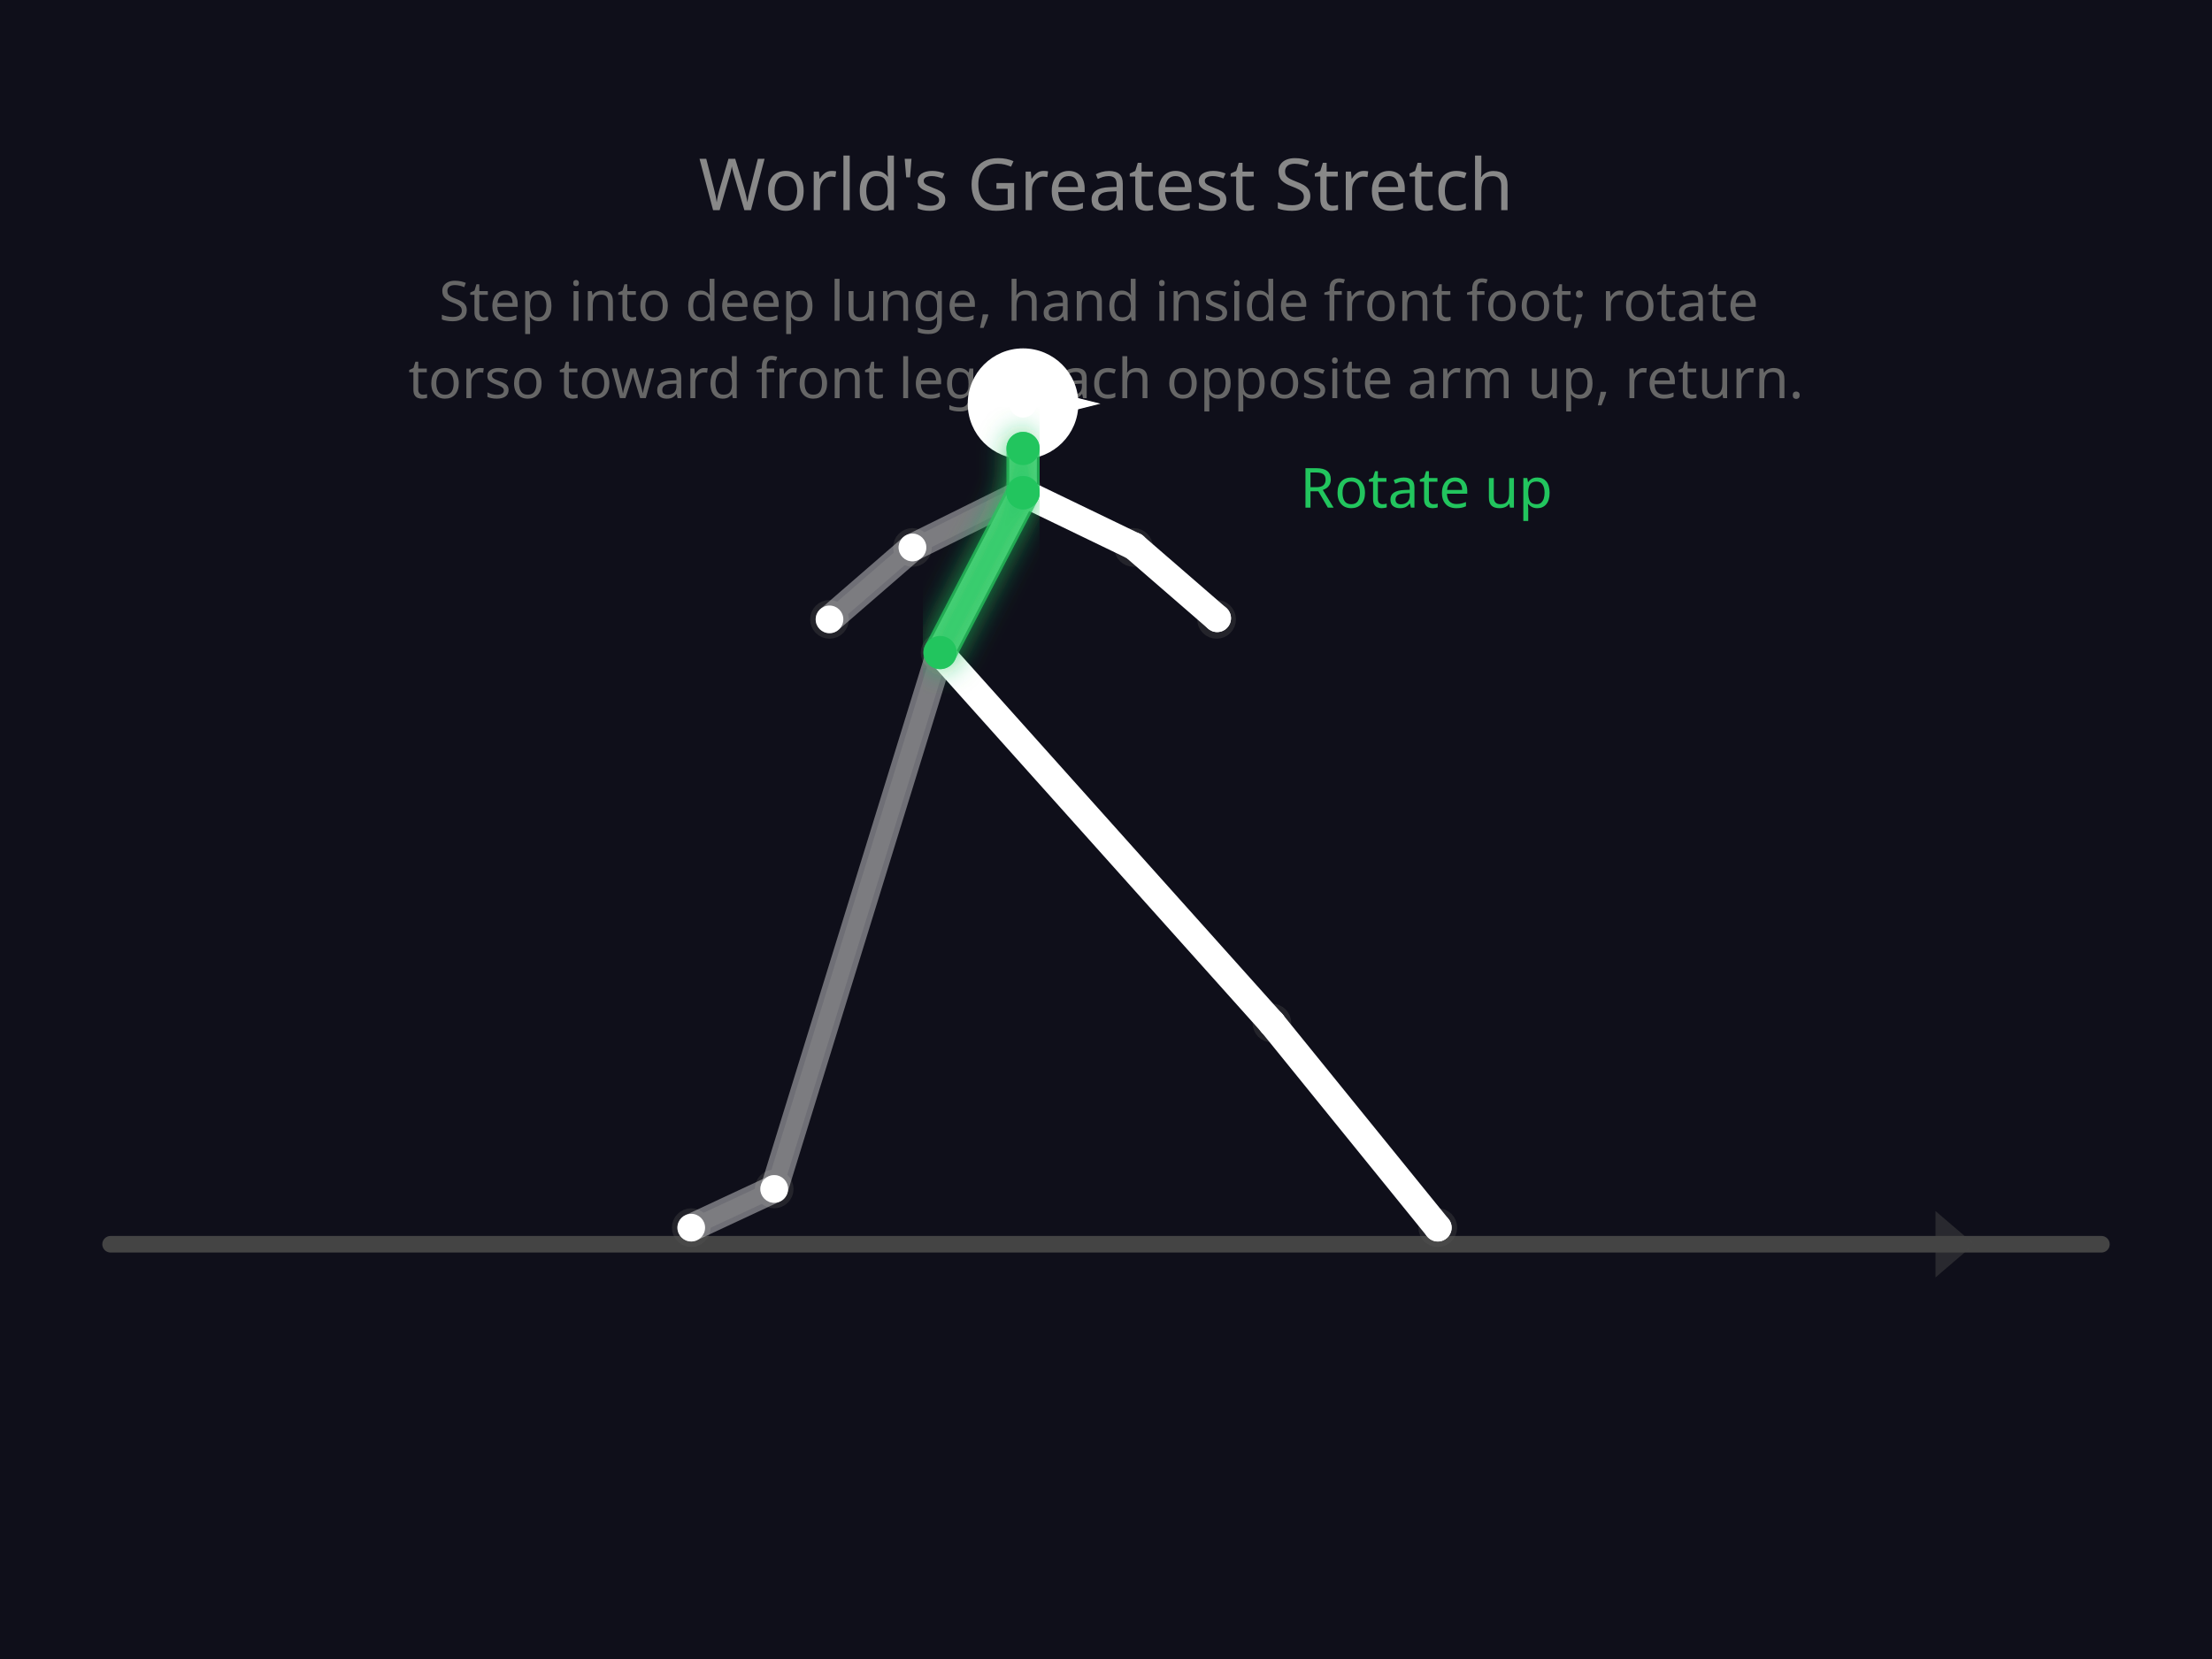
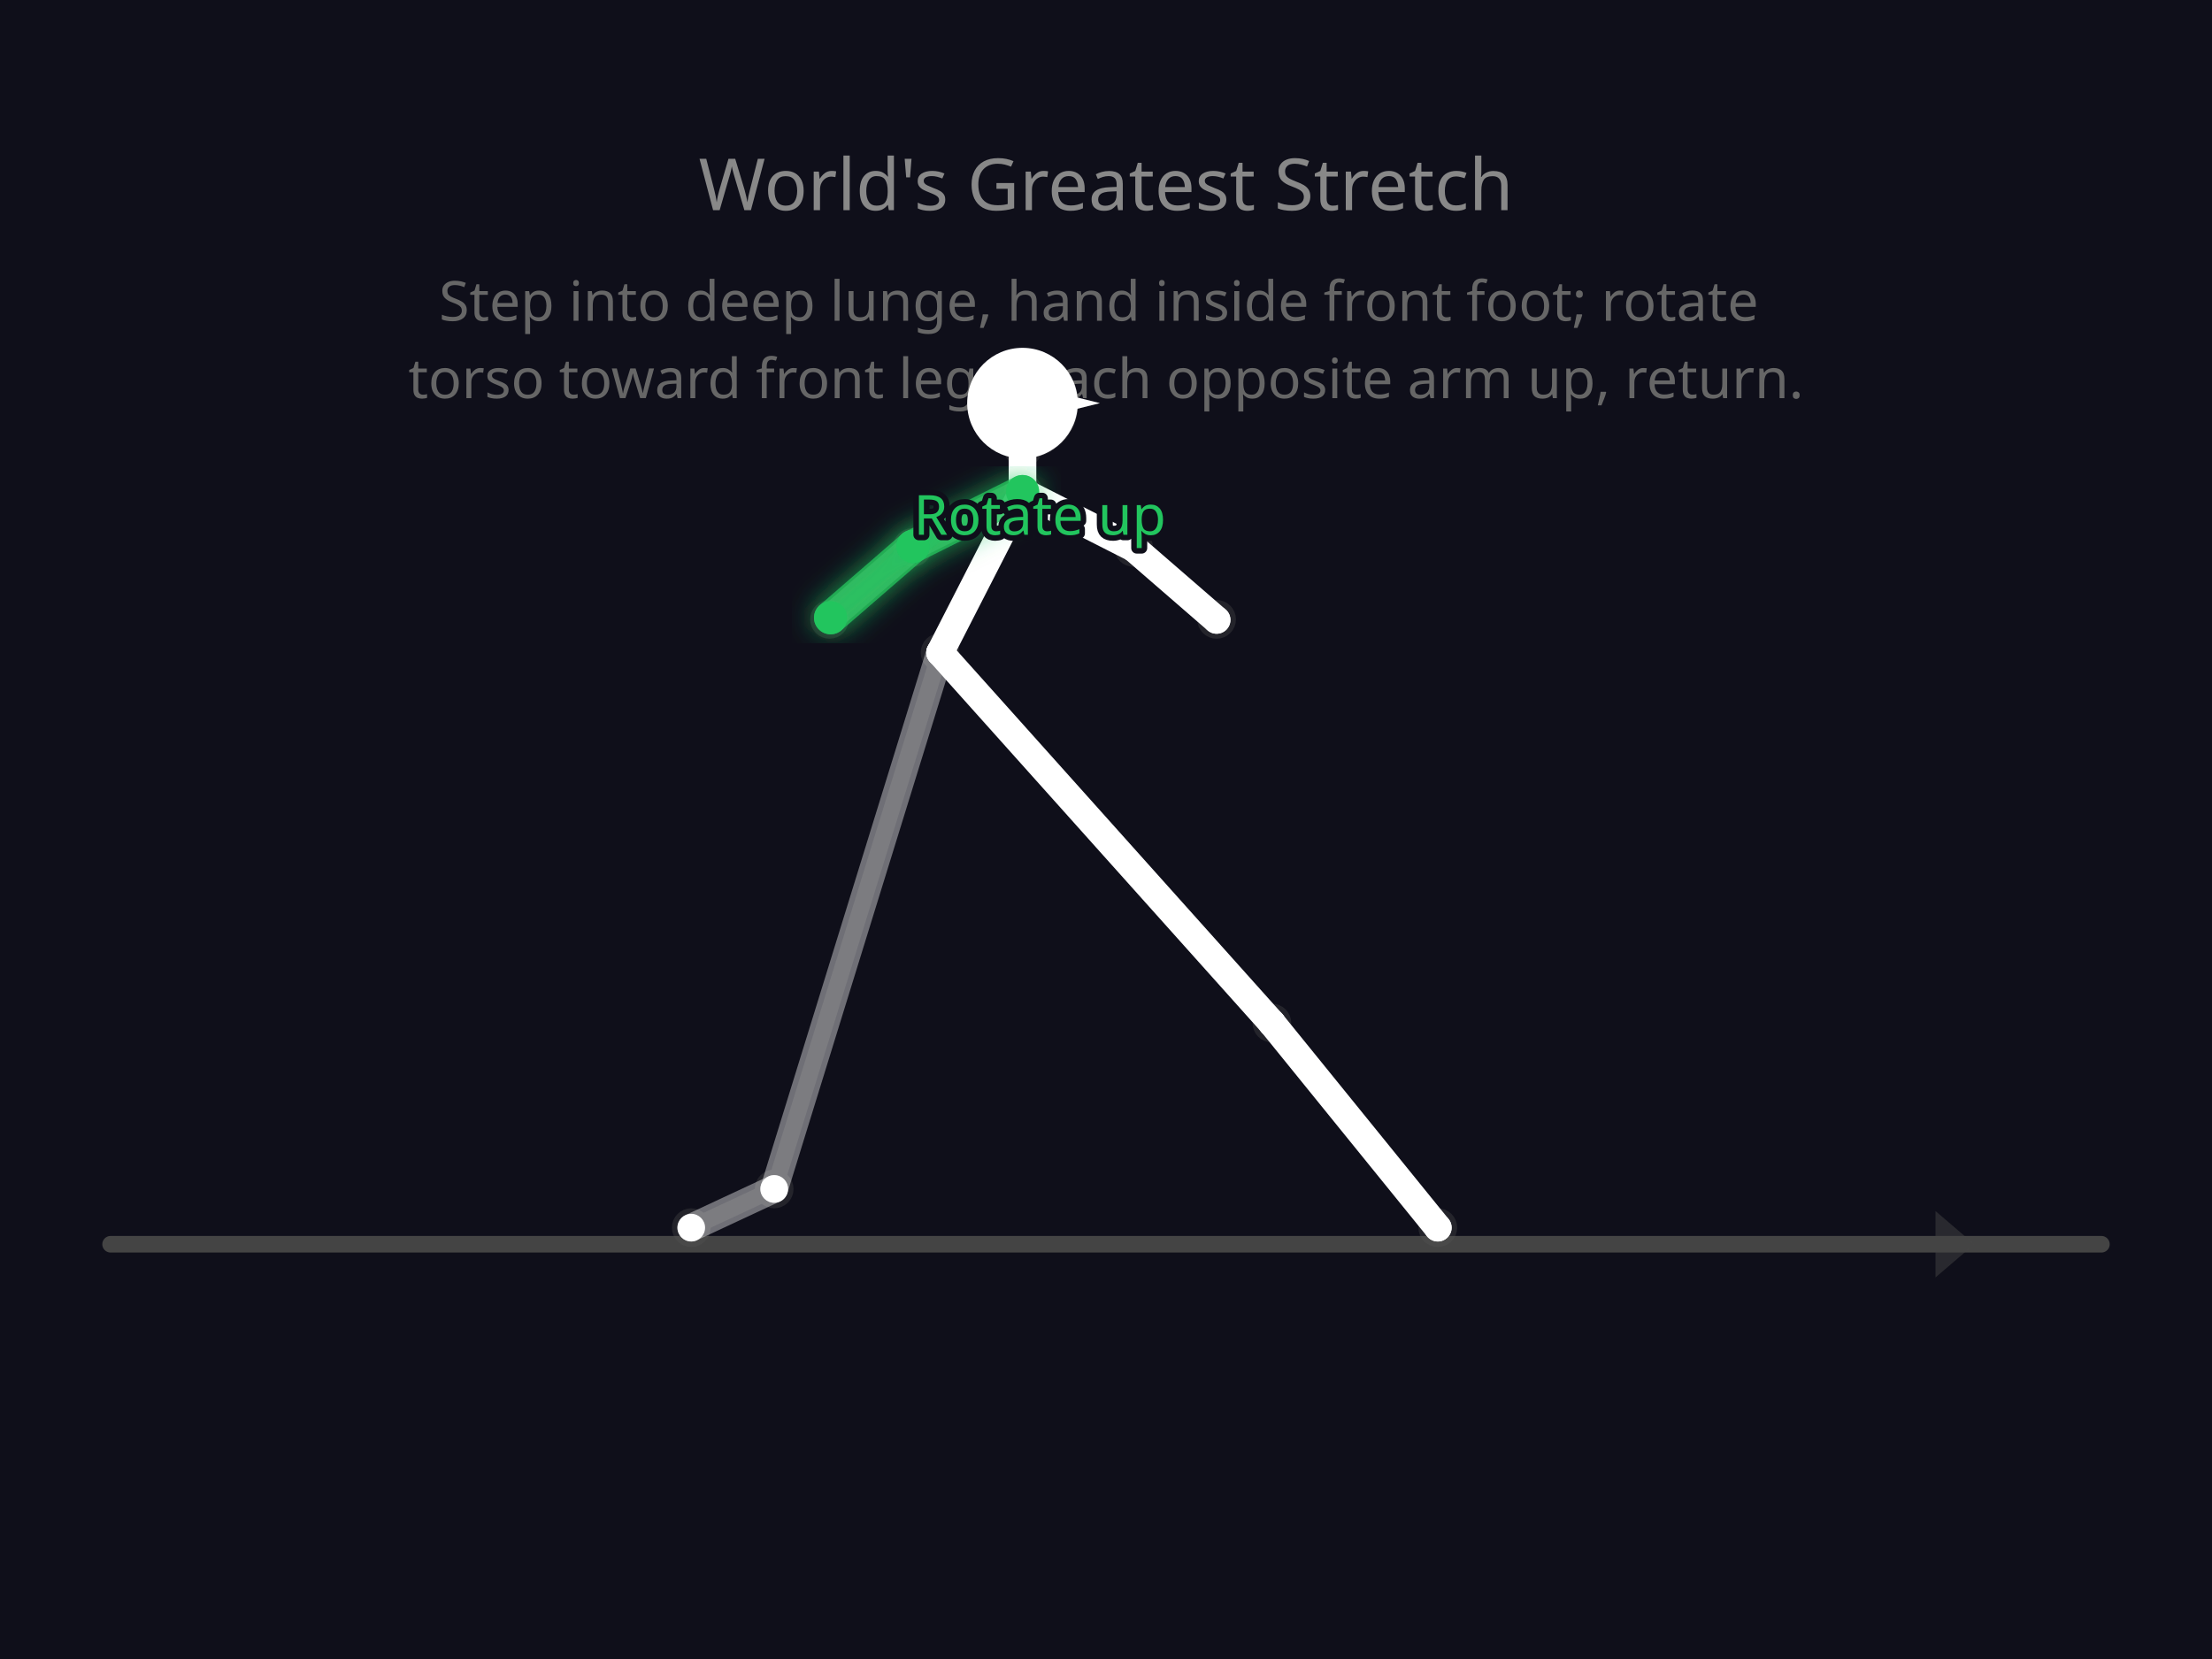
<svg xmlns="http://www.w3.org/2000/svg" viewBox="0 0 400 300">
  <defs>
    <filter id="glow" x="-20%" y="-20%" width="140%" height="140%">
      <feGaussianBlur stdDeviation="2.5" result="blur" />
      <feMerge>
        <feMergeNode in="blur" />
        <feMergeNode in="SourceGraphic" />
      </feMerge>
    </filter>
  </defs>
  <rect width="400" height="300" fill="#0f0f1a" />
  <line x1="20" y1="225" x2="380" y2="225" stroke="#444" stroke-width="3" stroke-linecap="round" />
  <polygon points="350,231 357,225 350,219" fill="#444" opacity="0.5" />
  <text x="200" y="38" fill="#888" font-size="13" font-family="sans-serif" text-anchor="middle">World's Greatest Stretch</text>
  <text x="200" y="58" fill="#666" font-size="10" font-family="sans-serif" text-anchor="middle">
    <tspan x="200" dy="0">Step into deep lunge, hand inside front foot; rotate</tspan>
    <tspan x="200" dy="14">torso toward front leg, reach opposite arm up, return.</tspan>
  </text>
  <g stroke="#555" stroke-width="3" fill="none" stroke-linecap="round" stroke-linejoin="round" opacity="0.3">
    <circle cx="185" cy="73" r="10" fill="#555" stroke="none" />
    <line x1="185" y1="73" x2="185" y2="81" />
    <line x1="185" y1="81" x2="185" y2="89" />
    <line x1="185" y1="89" x2="170" y2="118" />
    <line x1="185" y1="89" x2="165" y2="99" />
    <line x1="165" y1="99" x2="150" y2="112" />
    <line x1="185" y1="89" x2="205" y2="99" />
    <line x1="205" y1="99" x2="220" y2="112" />
    <line x1="170" y1="118" x2="140" y2="215" />
    <line x1="140" y1="215" x2="125" y2="222" />
    <line x1="170" y1="118" x2="230" y2="185" />
    <line x1="230" y1="185" x2="260" y2="222" />
    <circle cx="185" cy="73" r="2" fill="none" />
    <circle cx="185" cy="81" r="2" fill="none" />
    <circle cx="185" cy="89" r="2" fill="none" />
    <circle cx="170" cy="118" r="2" fill="none" />
    <circle cx="165" cy="99" r="2" fill="none" />
    <circle cx="150" cy="112" r="2" fill="none" />
    <circle cx="205" cy="99" r="2" fill="none" />
    <circle cx="220" cy="112" r="2" fill="none" />
    <circle cx="140" cy="215" r="2" fill="none" />
    <circle cx="125" cy="222" r="2" fill="none" />
    <circle cx="230" cy="185" r="2" fill="none" />
    <circle cx="260" cy="222" r="2" fill="none" />
  </g>
  <g stroke="#FFF" stroke-width="5" fill="none" stroke-linecap="round" stroke-linejoin="round">
-     <circle cx="185" cy="73" r="10" fill="#FFF" stroke="none" />
-     <polygon points="191,71 199,73 191,75" fill="#FFF" stroke="none" />
-     <line x1="185" y1="73" x2="185" y2="81.1" />
-     <line x1="185" y1="81.1" x2="185" y2="89.1" />
-     <line x1="185" y1="89.1" x2="170" y2="118" />
-     <line x1="185" y1="89.1" x2="165" y2="99" opacity="0.4" />
-     <line x1="165" y1="99" x2="150" y2="112" opacity="0.4" />
-     <line x1="185" y1="89.1" x2="205.1" y2="98.8" />
-     <line x1="205.1" y1="98.8" x2="220.1" y2="111.8" />
+     <circle cx="184.9" cy="72.9" r="10" fill="#FFF" stroke="none" />
+     <polygon points="190.9,70.9 198.9,72.9 190.9,74.9" fill="#FFF" stroke="none" />
+     <line x1="184.9" y1="72.9" x2="184.9" y2="80.9" />
+     <line x1="184.9" y1="80.9" x2="184.9" y2="88.9" />
+     <line x1="184.9" y1="88.9" x2="170" y2="118" />
+     <line x1="184.9" y1="88.9" x2="165.1" y2="98.8" opacity="0.4" />
+     <line x1="165.1" y1="98.8" x2="150.2" y2="111.7" opacity="0.4" />
+     <line x1="184.9" y1="88.9" x2="205" y2="99.1" />
+     <line x1="205" y1="99.1" x2="220" y2="112.1" />
    <line x1="170" y1="118" x2="140" y2="215" opacity="0.4" />
    <line x1="140" y1="215" x2="125" y2="222" opacity="0.4" />
    <line x1="170" y1="118" x2="230" y2="185" />
    <line x1="230" y1="185" x2="260" y2="222" />
    <g filter="url(#glow)">
-       <line x1="185" y1="81.1" x2="185" y2="89.1" stroke="#22C55E" stroke-width="6" opacity="0.75" />
-       <line x1="185" y1="89.1" x2="170" y2="118" stroke="#22C55E" stroke-width="6" opacity="0.75" />
+       <line x1="184.9" y1="88.9" x2="165.1" y2="98.8" stroke="#22C55E" stroke-width="6" opacity="0.75" />
+       <line x1="165.1" y1="98.8" x2="150.2" y2="111.7" stroke="#22C55E" stroke-width="6" opacity="0.75" />
    </g>
-     <circle cx="185" cy="73" r="2.5" fill="#FFF" stroke="none" />
-     <circle cx="185" cy="81.1" r="3" fill="#22C55E" stroke="none" />
-     <circle cx="185" cy="89.1" r="3" fill="#22C55E" stroke="none" />
-     <circle cx="170" cy="118" r="3" fill="#22C55E" stroke="none" />
-     <circle cx="165" cy="99" r="2.5" fill="#FFF" stroke="none" />
-     <circle cx="150" cy="112" r="2.5" fill="#FFF" stroke="none" />
-     <circle cx="205.1" cy="98.8" r="2.5" fill="#FFF" stroke="none" />
-     <circle cx="220.1" cy="111.8" r="2.5" fill="#FFF" stroke="none" />
+     <circle cx="184.9" cy="72.9" r="2.5" fill="#FFF" stroke="none" />
+     <circle cx="184.9" cy="80.9" r="2.5" fill="#FFF" stroke="none" />
+     <circle cx="184.9" cy="88.9" r="3" fill="#22C55E" stroke="none" />
+     <circle cx="170" cy="118" r="2.5" fill="#FFF" stroke="none" />
+     <circle cx="165.1" cy="98.8" r="3" fill="#22C55E" stroke="none" />
+     <circle cx="150.2" cy="111.7" r="3" fill="#22C55E" stroke="none" />
+     <circle cx="205" cy="99.1" r="2.5" fill="#FFF" stroke="none" />
+     <circle cx="220" cy="112.1" r="2.5" fill="#FFF" stroke="none" />
    <circle cx="140" cy="215" r="2.5" fill="#FFF" stroke="none" />
    <circle cx="125" cy="222" r="2.5" fill="#FFF" stroke="none" />
    <circle cx="230" cy="185" r="2.5" fill="#FFF" stroke="none" />
    <circle cx="260" cy="222" r="2.5" fill="#FFF" stroke="none" />
  </g>
-   <text x="235.1" y="91.8" fill="#22C55E" font-size="10" font-family="sans-serif" paint-order="stroke" stroke="#0f0f1a" stroke-width="2" stroke-linecap="round" stroke-linejoin="round">Rotate up</text>
+   <text x="165.2" y="96.7" fill="#22C55E" font-size="10" font-family="sans-serif" paint-order="stroke" stroke="#0f0f1a" stroke-width="2" stroke-linecap="round" stroke-linejoin="round">Rotate up</text>
</svg>
